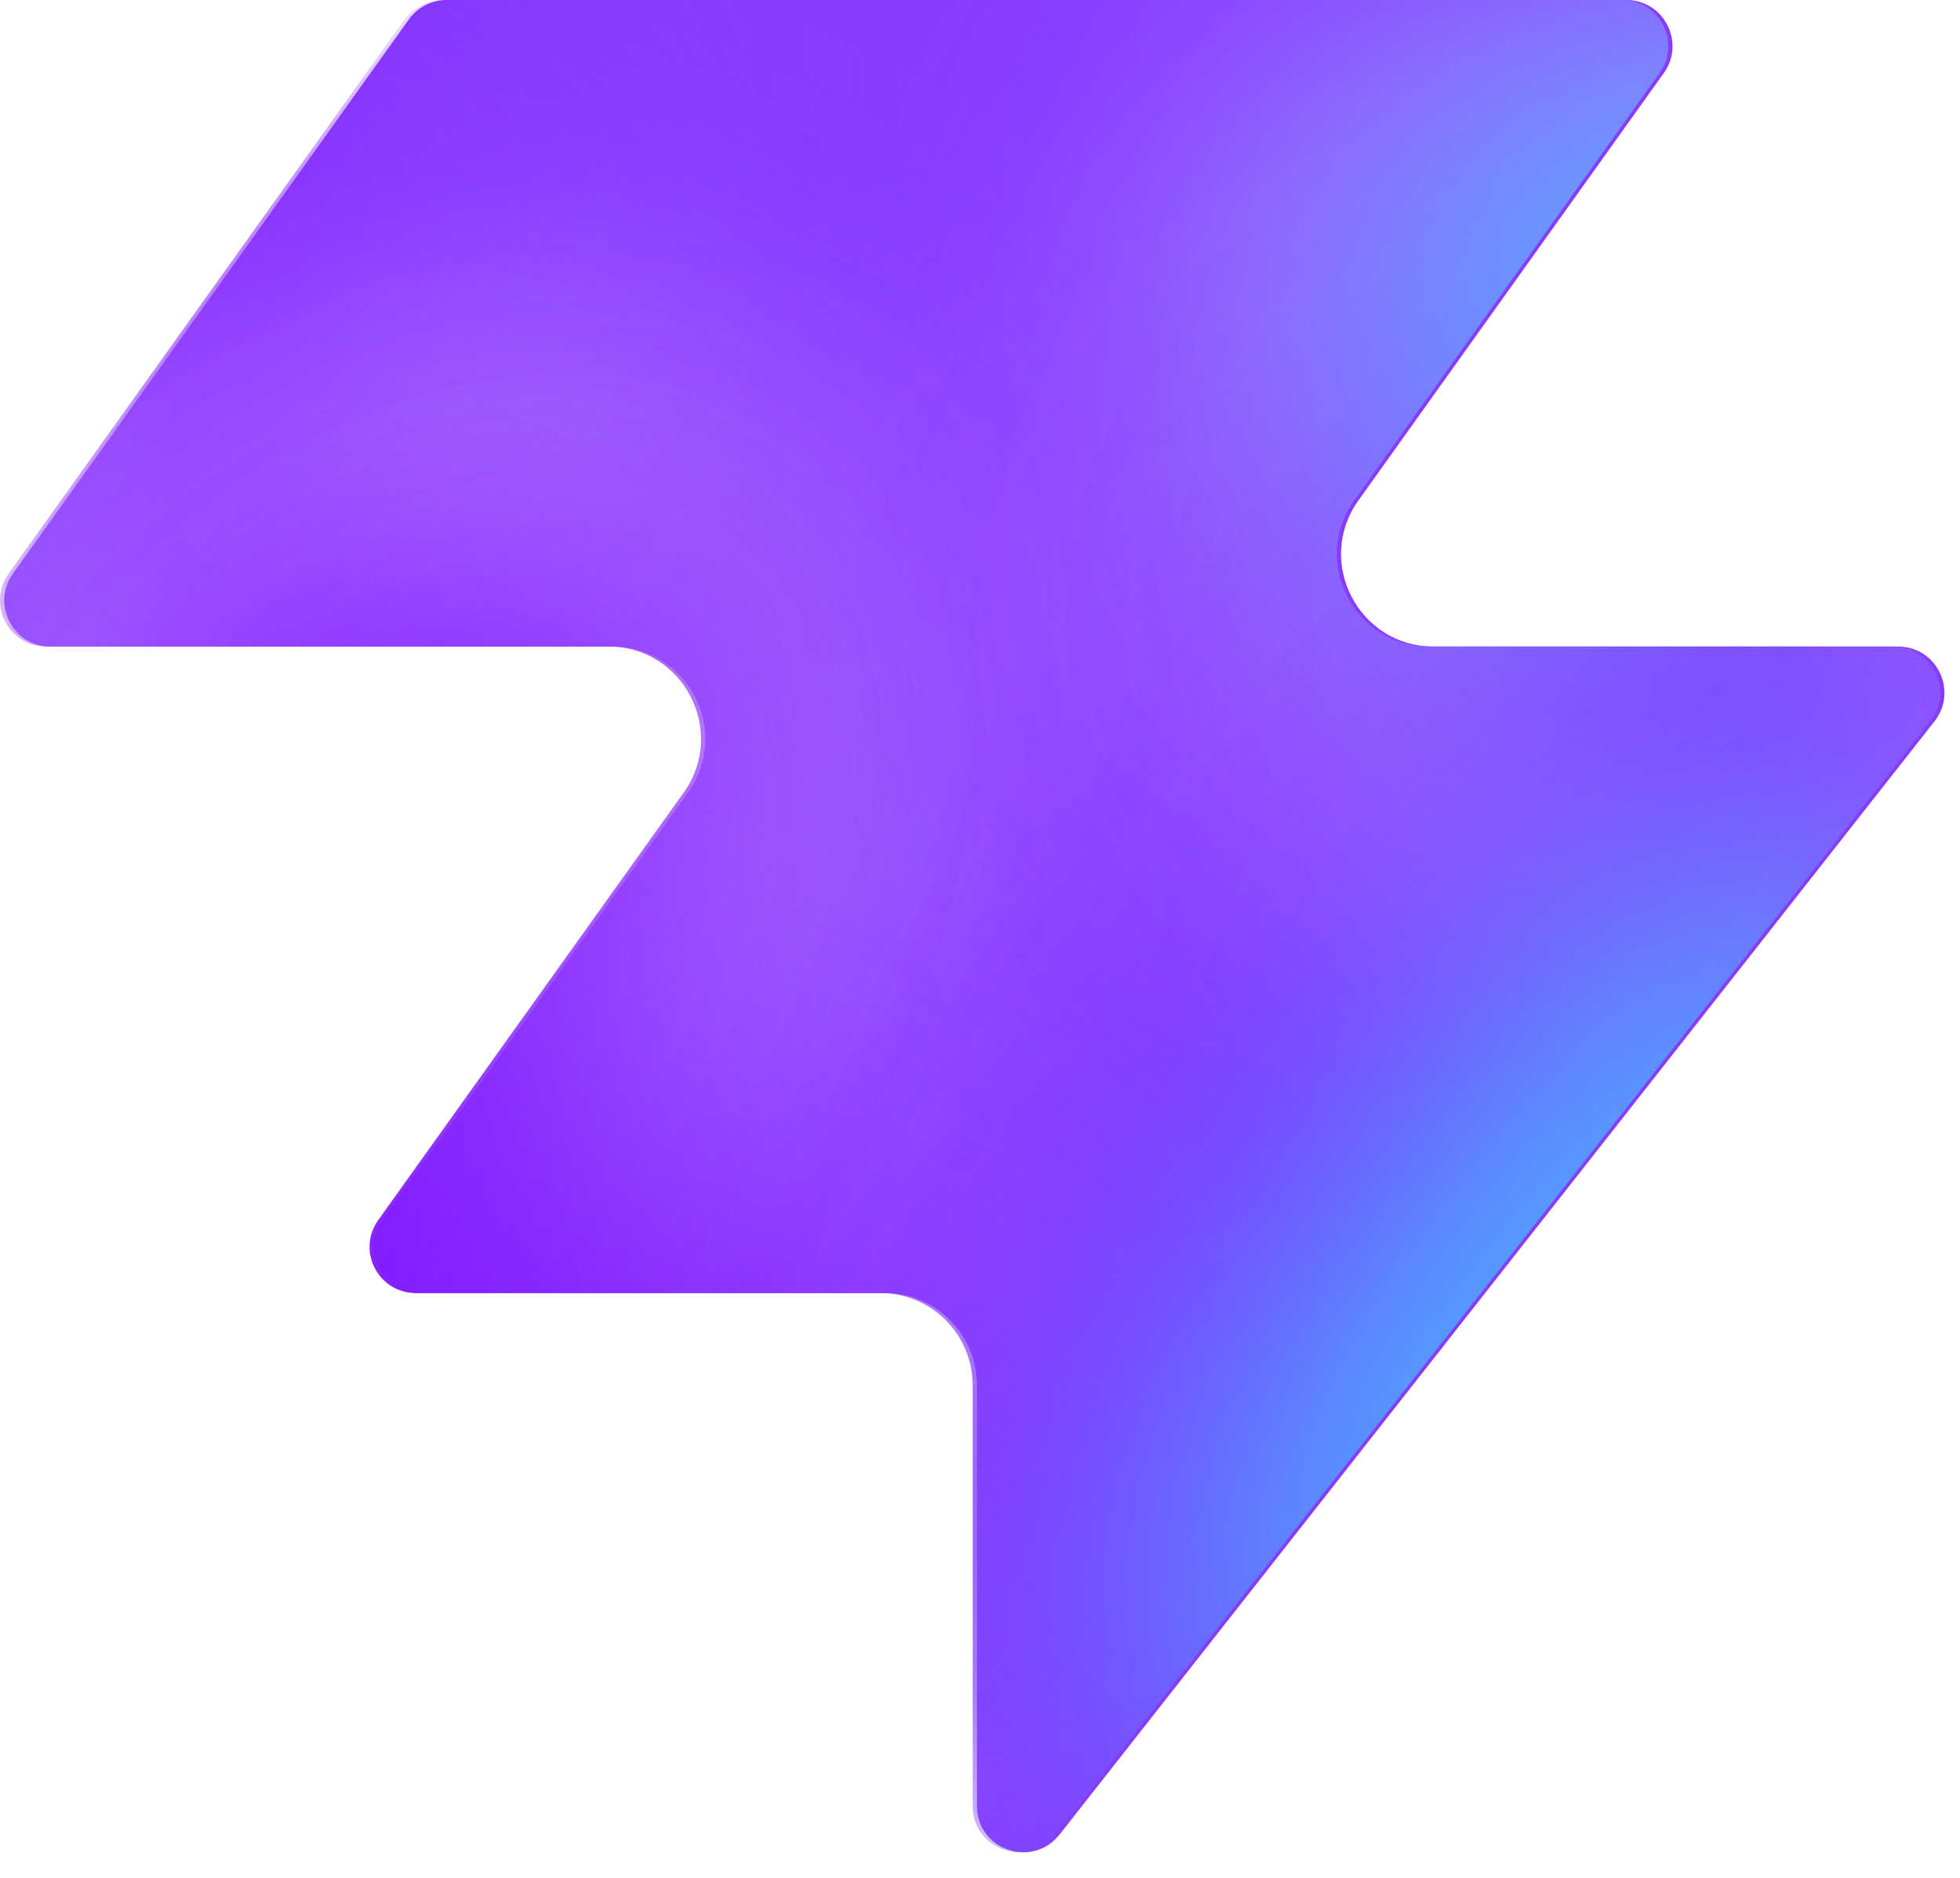
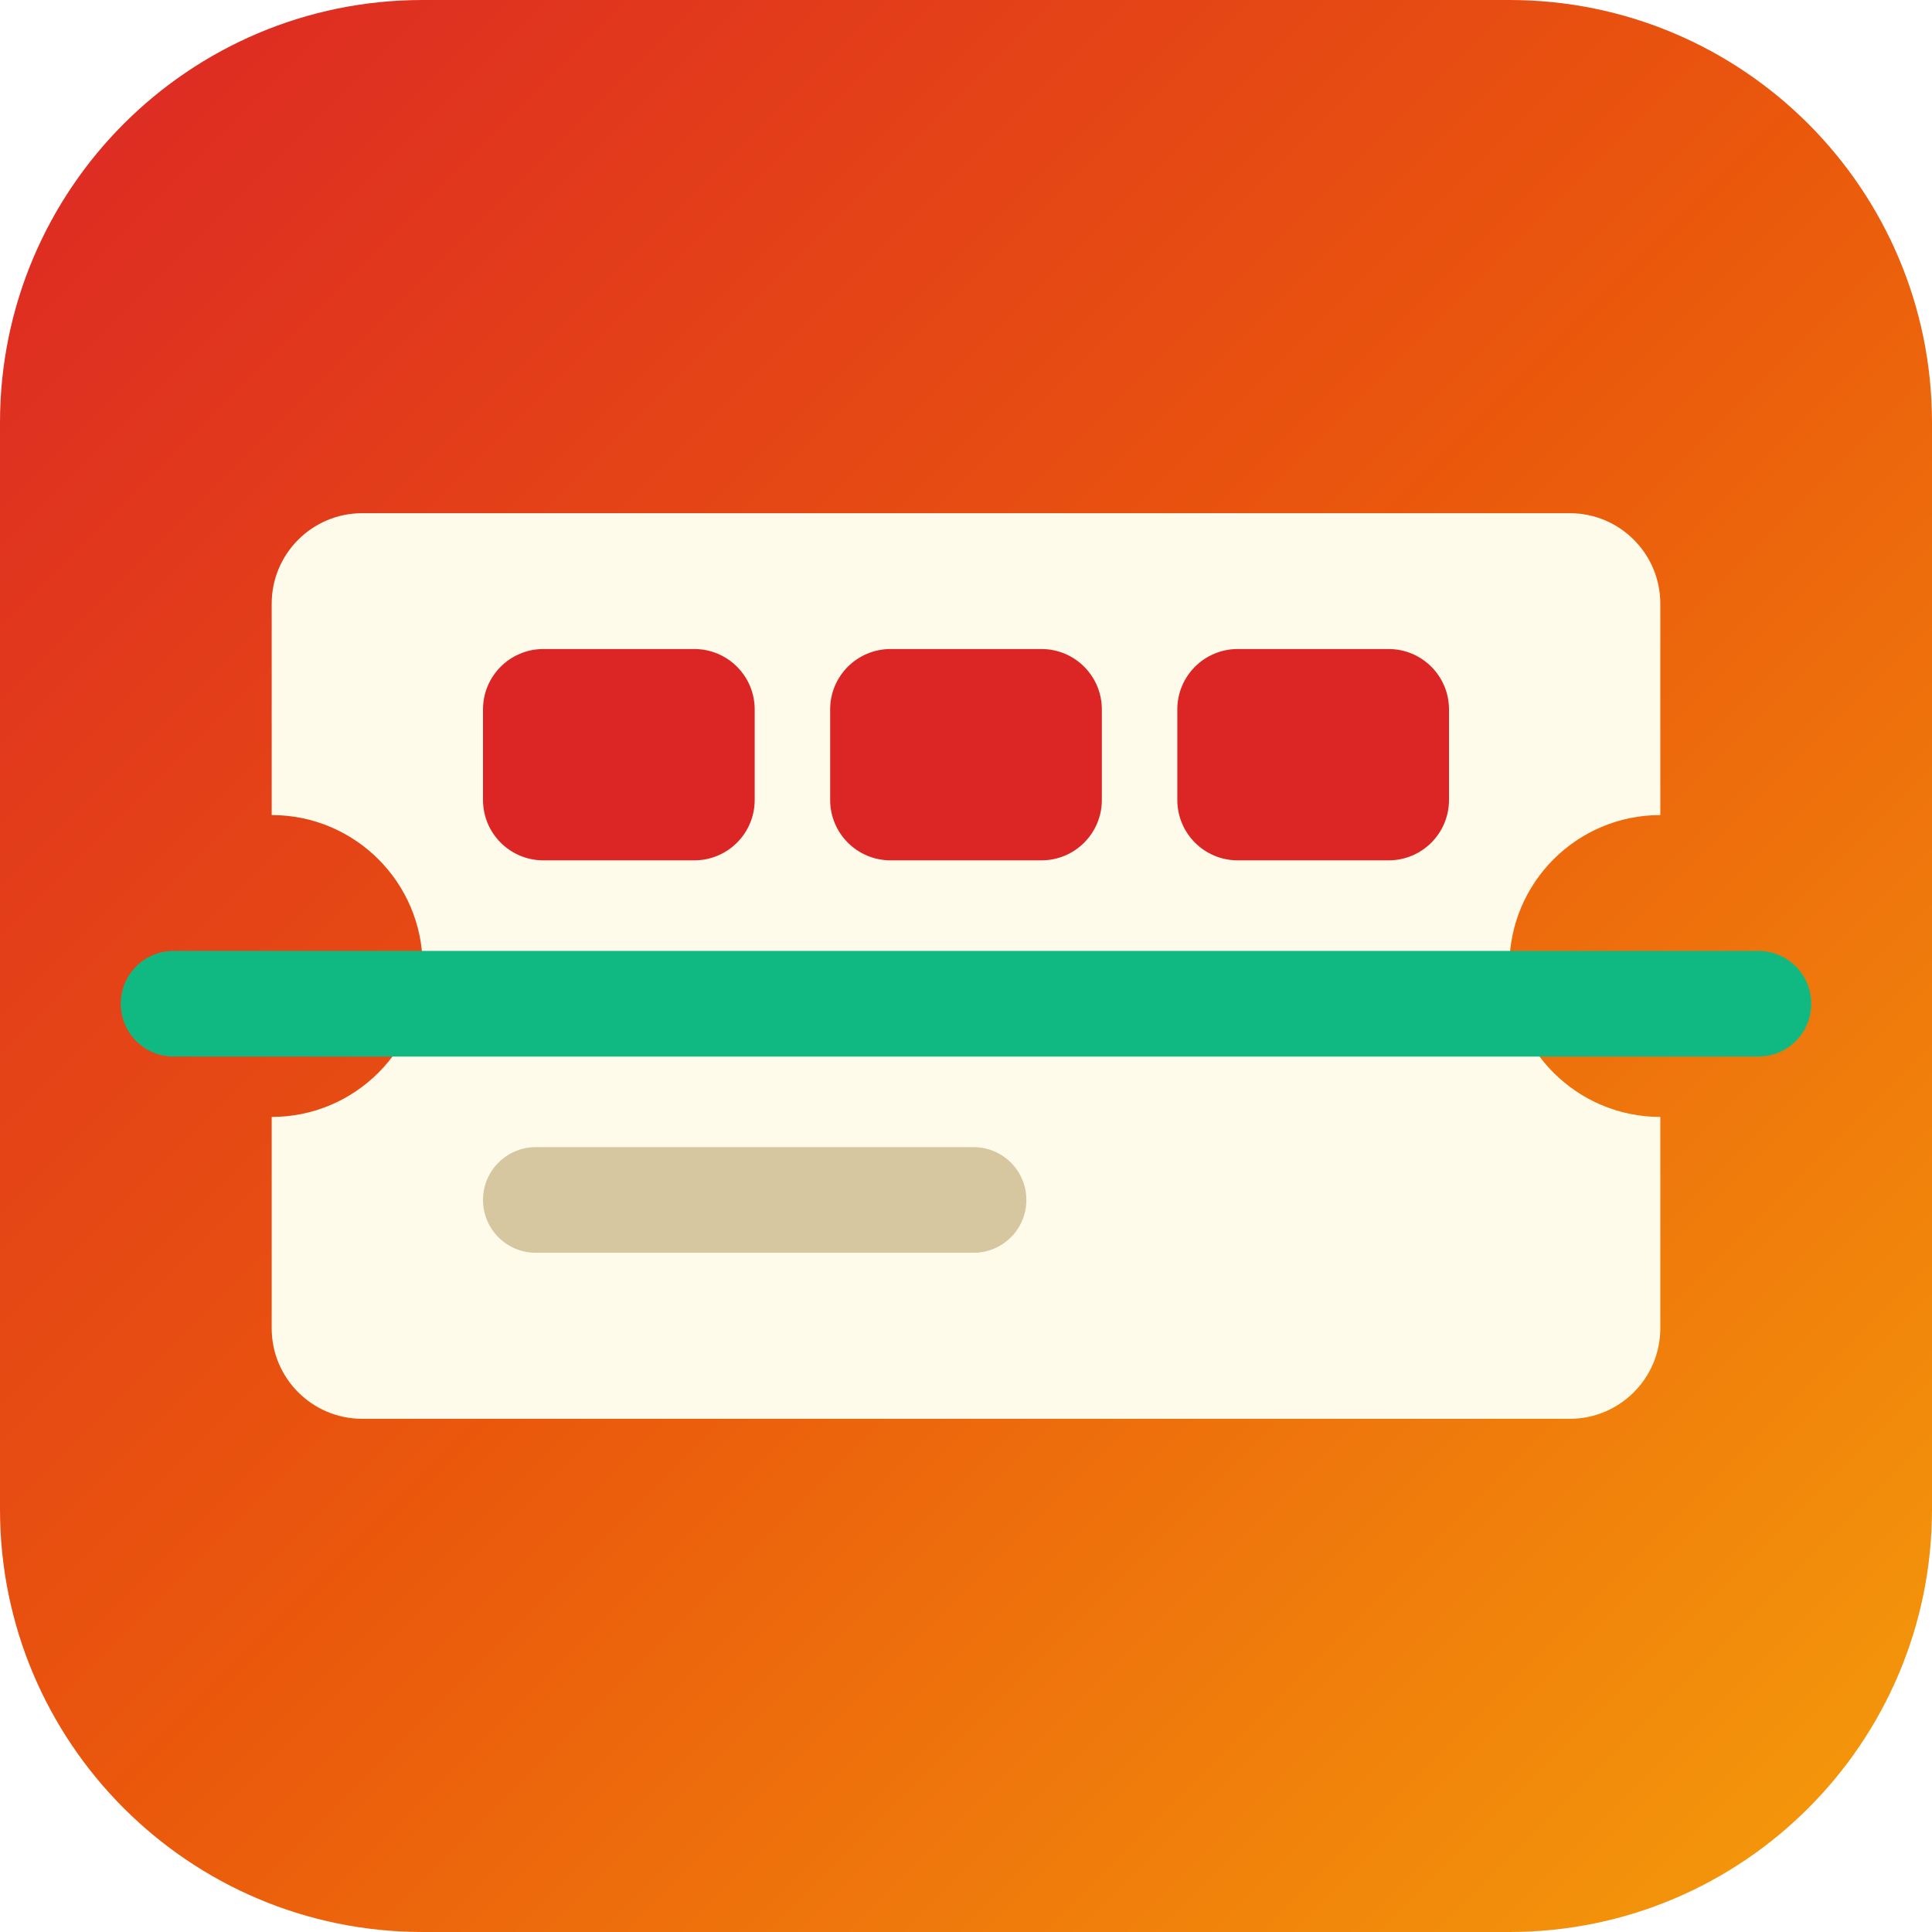
- <svg xmlns="http://www.w3.org/2000/svg" width="48" height="46" fill="none" viewBox="0 0 48 46">
-   <path fill="#863bff" d="M25.946 44.938c-.664.845-2.021.375-2.021-.698V33.937a2.26 2.26 0 0 0-2.262-2.262H10.287c-.92 0-1.456-1.04-.92-1.788l7.48-10.471c1.07-1.497 0-3.578-1.842-3.578H1.237c-.92 0-1.456-1.04-.92-1.788L10.013.474c.214-.297.556-.474.92-.474h28.894c.92 0 1.456 1.04.92 1.788l-7.48 10.471c-1.07 1.498 0 3.579 1.842 3.579h11.377c.943 0 1.473 1.088.89 1.83L25.947 44.94z" style="fill:#863bff;fill:color(display-p3 .525 .23 1);fill-opacity:1" />
-   <mask id="a" width="48" height="46" x="0" y="0" maskUnits="userSpaceOnUse" style="mask-type:alpha">
-     <path fill="#000" d="M25.842 44.938c-.664.844-2.021.375-2.021-.698V33.937a2.26 2.26 0 0 0-2.262-2.262H10.183c-.92 0-1.456-1.04-.92-1.788l7.48-10.471c1.07-1.498 0-3.579-1.842-3.579H1.133c-.92 0-1.456-1.04-.92-1.787L9.91.473c.214-.297.556-.474.92-.474h28.894c.92 0 1.456 1.04.92 1.788l-7.48 10.471c-1.07 1.498 0 3.578 1.842 3.578h11.377c.943 0 1.473 1.088.89 1.832L25.843 44.94z" style="fill:#000;fill-opacity:1" />
-   </mask>
-   <g mask="url(#a)">
-     <g filter="url(#b)">
-       <ellipse cx="5.508" cy="14.704" fill="#ede6ff" rx="5.508" ry="14.704" style="fill:#ede6ff;fill:color(display-p3 .927 .903 1);fill-opacity:1" transform="matrix(.00324 1 1 -.00324 -4.47 31.516)" />
-     </g>
-     <g filter="url(#c)">
-       <ellipse cx="10.399" cy="29.851" fill="#ede6ff" rx="10.399" ry="29.851" style="fill:#ede6ff;fill:color(display-p3 .927 .903 1);fill-opacity:1" transform="matrix(.00324 1 1 -.00324 -39.328 7.883)" />
-     </g>
-     <g filter="url(#d)">
-       <ellipse cx="5.508" cy="30.487" fill="#7e14ff" rx="5.508" ry="30.487" style="fill:#7e14ff;fill:color(display-p3 .492 .077 1);fill-opacity:1" transform="rotate(89.814 -25.913 -14.639)scale(1 -1)" />
-     </g>
-     <g filter="url(#e)">
-       <ellipse cx="5.508" cy="30.599" fill="#7e14ff" rx="5.508" ry="30.599" style="fill:#7e14ff;fill:color(display-p3 .492 .077 1);fill-opacity:1" transform="rotate(89.814 -32.644 -3.334)scale(1 -1)" />
-     </g>
-     <g filter="url(#f)">
-       <ellipse cx="5.508" cy="30.599" fill="#7e14ff" rx="5.508" ry="30.599" style="fill:#7e14ff;fill:color(display-p3 .492 .077 1);fill-opacity:1" transform="matrix(.00324 1 1 -.00324 -34.34 30.47)" />
-     </g>
-     <g filter="url(#g)">
-       <ellipse cx="14.072" cy="22.078" fill="#ede6ff" rx="14.072" ry="22.078" style="fill:#ede6ff;fill:color(display-p3 .927 .903 1);fill-opacity:1" transform="rotate(93.35 24.506 48.493)scale(-1 1)" />
-     </g>
-     <g filter="url(#h)">
-       <ellipse cx="3.47" cy="21.501" fill="#7e14ff" rx="3.47" ry="21.501" style="fill:#7e14ff;fill:color(display-p3 .492 .077 1);fill-opacity:1" transform="rotate(89.009 28.708 47.59)scale(-1 1)" />
-     </g>
-     <g filter="url(#i)">
-       <ellipse cx="3.47" cy="21.501" fill="#7e14ff" rx="3.47" ry="21.501" style="fill:#7e14ff;fill:color(display-p3 .492 .077 1);fill-opacity:1" transform="rotate(89.009 28.708 47.59)scale(-1 1)" />
-     </g>
-     <g filter="url(#j)">
-       <ellipse cx=".387" cy="8.972" fill="#7e14ff" rx="4.407" ry="29.108" style="fill:#7e14ff;fill:color(display-p3 .492 .077 1);fill-opacity:1" transform="rotate(39.51 .387 8.972)" />
-     </g>
-     <g filter="url(#k)">
-       <ellipse cx="47.523" cy="-6.092" fill="#7e14ff" rx="4.407" ry="29.108" style="fill:#7e14ff;fill:color(display-p3 .492 .077 1);fill-opacity:1" transform="rotate(37.892 47.523 -6.092)" />
-     </g>
-     <g filter="url(#l)">
-       <ellipse cx="41.412" cy="6.333" fill="#47bfff" rx="5.971" ry="9.665" style="fill:#47bfff;fill:color(display-p3 .28 .748 1);fill-opacity:1" transform="rotate(37.892 41.412 6.333)" />
-     </g>
-     <g filter="url(#m)">
-       <ellipse cx="-1.879" cy="38.332" fill="#7e14ff" rx="4.407" ry="29.108" style="fill:#7e14ff;fill:color(display-p3 .492 .077 1);fill-opacity:1" transform="rotate(37.892 -1.88 38.332)" />
-     </g>
-     <g filter="url(#n)">
-       <ellipse cx="-1.879" cy="38.332" fill="#7e14ff" rx="4.407" ry="29.108" style="fill:#7e14ff;fill:color(display-p3 .492 .077 1);fill-opacity:1" transform="rotate(37.892 -1.88 38.332)" />
-     </g>
-     <g filter="url(#o)">
-       <ellipse cx="35.651" cy="29.907" fill="#7e14ff" rx="4.407" ry="29.108" style="fill:#7e14ff;fill:color(display-p3 .492 .077 1);fill-opacity:1" transform="rotate(37.892 35.651 29.907)" />
-     </g>
-     <g filter="url(#p)">
-       <ellipse cx="38.418" cy="32.4" fill="#47bfff" rx="5.971" ry="15.297" style="fill:#47bfff;fill:color(display-p3 .28 .748 1);fill-opacity:1" transform="rotate(37.892 38.418 32.4)" />
-     </g>
+ <svg xmlns="http://www.w3.org/2000/svg" viewBox="0 0 32 32">
+   <defs>
+     <linearGradient id="bg" x1="0" y1="0" x2="1" y2="1">
+       <stop offset="0" stop-color="#DC2626" />
+       <stop offset=".5" stop-color="#EA580C" />
+       <stop offset="1" stop-color="#F59E0B" />
+     </linearGradient>
+   </defs>
+   <rect width="32" height="32" rx="7" fill="url(#bg)" />
+   <path fill="#FFFBEB" d="M6 8.5h20a1.5 1.5 0 0 1 1.5 1.5v3.5a2.5 2.5 0 0 0 0 5V22a1.5 1.5 0 0 1-1.5 1.5H6A1.5 1.5 0 0 1 4.5 22v-3.5a2.5 2.5 0 0 0 0-5V10A1.5 1.5 0 0 1 6 8.5z" />
+   <g fill="#DC2626">
+     <rect x="8" y="10.75" width="4.5" height="3.5" rx="1" />
+     <rect x="13.75" y="10.75" width="4.5" height="3.5" rx="1" />
+     <rect x="19.5" y="10.75" width="4.5" height="3.5" rx="1" />
  </g>
-   <defs>
-     <filter id="b" width="60.045" height="41.654" x="-19.77" y="16.149" color-interpolation-filters="sRGB" filterUnits="userSpaceOnUse">
-       <feFlood flood-opacity="0" result="BackgroundImageFix" />
-       <feBlend in="SourceGraphic" in2="BackgroundImageFix" result="shape" />
-       <feGaussianBlur result="effect1_foregroundBlur_2002_17158" stdDeviation="7.659" />
-     </filter>
-     <filter id="c" width="90.34" height="51.437" x="-54.613" y="-7.533" color-interpolation-filters="sRGB" filterUnits="userSpaceOnUse">
-       <feFlood flood-opacity="0" result="BackgroundImageFix" />
-       <feBlend in="SourceGraphic" in2="BackgroundImageFix" result="shape" />
-       <feGaussianBlur result="effect1_foregroundBlur_2002_17158" stdDeviation="7.659" />
-     </filter>
-     <filter id="d" width="79.355" height="29.4" x="-49.64" y="2.03" color-interpolation-filters="sRGB" filterUnits="userSpaceOnUse">
-       <feFlood flood-opacity="0" result="BackgroundImageFix" />
-       <feBlend in="SourceGraphic" in2="BackgroundImageFix" result="shape" />
-       <feGaussianBlur result="effect1_foregroundBlur_2002_17158" stdDeviation="4.596" />
-     </filter>
-     <filter id="e" width="79.579" height="29.4" x="-45.045" y="20.029" color-interpolation-filters="sRGB" filterUnits="userSpaceOnUse">
-       <feFlood flood-opacity="0" result="BackgroundImageFix" />
-       <feBlend in="SourceGraphic" in2="BackgroundImageFix" result="shape" />
-       <feGaussianBlur result="effect1_foregroundBlur_2002_17158" stdDeviation="4.596" />
-     </filter>
-     <filter id="f" width="79.579" height="29.4" x="-43.513" y="21.178" color-interpolation-filters="sRGB" filterUnits="userSpaceOnUse">
-       <feFlood flood-opacity="0" result="BackgroundImageFix" />
-       <feBlend in="SourceGraphic" in2="BackgroundImageFix" result="shape" />
-       <feGaussianBlur result="effect1_foregroundBlur_2002_17158" stdDeviation="4.596" />
-     </filter>
-     <filter id="g" width="74.749" height="58.852" x="15.756" y="-17.901" color-interpolation-filters="sRGB" filterUnits="userSpaceOnUse">
-       <feFlood flood-opacity="0" result="BackgroundImageFix" />
-       <feBlend in="SourceGraphic" in2="BackgroundImageFix" result="shape" />
-       <feGaussianBlur result="effect1_foregroundBlur_2002_17158" stdDeviation="7.659" />
-     </filter>
-     <filter id="h" width="61.377" height="25.362" x="23.548" y="2.284" color-interpolation-filters="sRGB" filterUnits="userSpaceOnUse">
-       <feFlood flood-opacity="0" result="BackgroundImageFix" />
-       <feBlend in="SourceGraphic" in2="BackgroundImageFix" result="shape" />
-       <feGaussianBlur result="effect1_foregroundBlur_2002_17158" stdDeviation="4.596" />
-     </filter>
-     <filter id="i" width="61.377" height="25.362" x="23.548" y="2.284" color-interpolation-filters="sRGB" filterUnits="userSpaceOnUse">
-       <feFlood flood-opacity="0" result="BackgroundImageFix" />
-       <feBlend in="SourceGraphic" in2="BackgroundImageFix" result="shape" />
-       <feGaussianBlur result="effect1_foregroundBlur_2002_17158" stdDeviation="4.596" />
-     </filter>
-     <filter id="j" width="56.045" height="63.649" x="-27.636" y="-22.853" color-interpolation-filters="sRGB" filterUnits="userSpaceOnUse">
-       <feFlood flood-opacity="0" result="BackgroundImageFix" />
-       <feBlend in="SourceGraphic" in2="BackgroundImageFix" result="shape" />
-       <feGaussianBlur result="effect1_foregroundBlur_2002_17158" stdDeviation="4.596" />
-     </filter>
-     <filter id="k" width="54.814" height="64.646" x="20.116" y="-38.415" color-interpolation-filters="sRGB" filterUnits="userSpaceOnUse">
-       <feFlood flood-opacity="0" result="BackgroundImageFix" />
-       <feBlend in="SourceGraphic" in2="BackgroundImageFix" result="shape" />
-       <feGaussianBlur result="effect1_foregroundBlur_2002_17158" stdDeviation="4.596" />
-     </filter>
-     <filter id="l" width="33.541" height="35.313" x="24.641" y="-11.323" color-interpolation-filters="sRGB" filterUnits="userSpaceOnUse">
-       <feFlood flood-opacity="0" result="BackgroundImageFix" />
-       <feBlend in="SourceGraphic" in2="BackgroundImageFix" result="shape" />
-       <feGaussianBlur result="effect1_foregroundBlur_2002_17158" stdDeviation="4.596" />
-     </filter>
-     <filter id="m" width="54.814" height="64.646" x="-29.286" y="6.009" color-interpolation-filters="sRGB" filterUnits="userSpaceOnUse">
-       <feFlood flood-opacity="0" result="BackgroundImageFix" />
-       <feBlend in="SourceGraphic" in2="BackgroundImageFix" result="shape" />
-       <feGaussianBlur result="effect1_foregroundBlur_2002_17158" stdDeviation="4.596" />
-     </filter>
-     <filter id="n" width="54.814" height="64.646" x="-29.286" y="6.009" color-interpolation-filters="sRGB" filterUnits="userSpaceOnUse">
-       <feFlood flood-opacity="0" result="BackgroundImageFix" />
-       <feBlend in="SourceGraphic" in2="BackgroundImageFix" result="shape" />
-       <feGaussianBlur result="effect1_foregroundBlur_2002_17158" stdDeviation="4.596" />
-     </filter>
-     <filter id="o" width="54.814" height="64.646" x="8.244" y="-2.416" color-interpolation-filters="sRGB" filterUnits="userSpaceOnUse">
-       <feFlood flood-opacity="0" result="BackgroundImageFix" />
-       <feBlend in="SourceGraphic" in2="BackgroundImageFix" result="shape" />
-       <feGaussianBlur result="effect1_foregroundBlur_2002_17158" stdDeviation="4.596" />
-     </filter>
-     <filter id="p" width="39.409" height="43.623" x="18.713" y="10.588" color-interpolation-filters="sRGB" filterUnits="userSpaceOnUse">
-       <feFlood flood-opacity="0" result="BackgroundImageFix" />
-       <feBlend in="SourceGraphic" in2="BackgroundImageFix" result="shape" />
-       <feGaussianBlur result="effect1_foregroundBlur_2002_17158" stdDeviation="4.596" />
-     </filter>
-   </defs>
+   <rect x="8" y="19" width="9" height="1.75" rx=".875" fill="#D6C7A1" />
+   <rect x="2" y="15.75" width="28" height="1.75" rx=".875" fill="#10B981" />
</svg>
